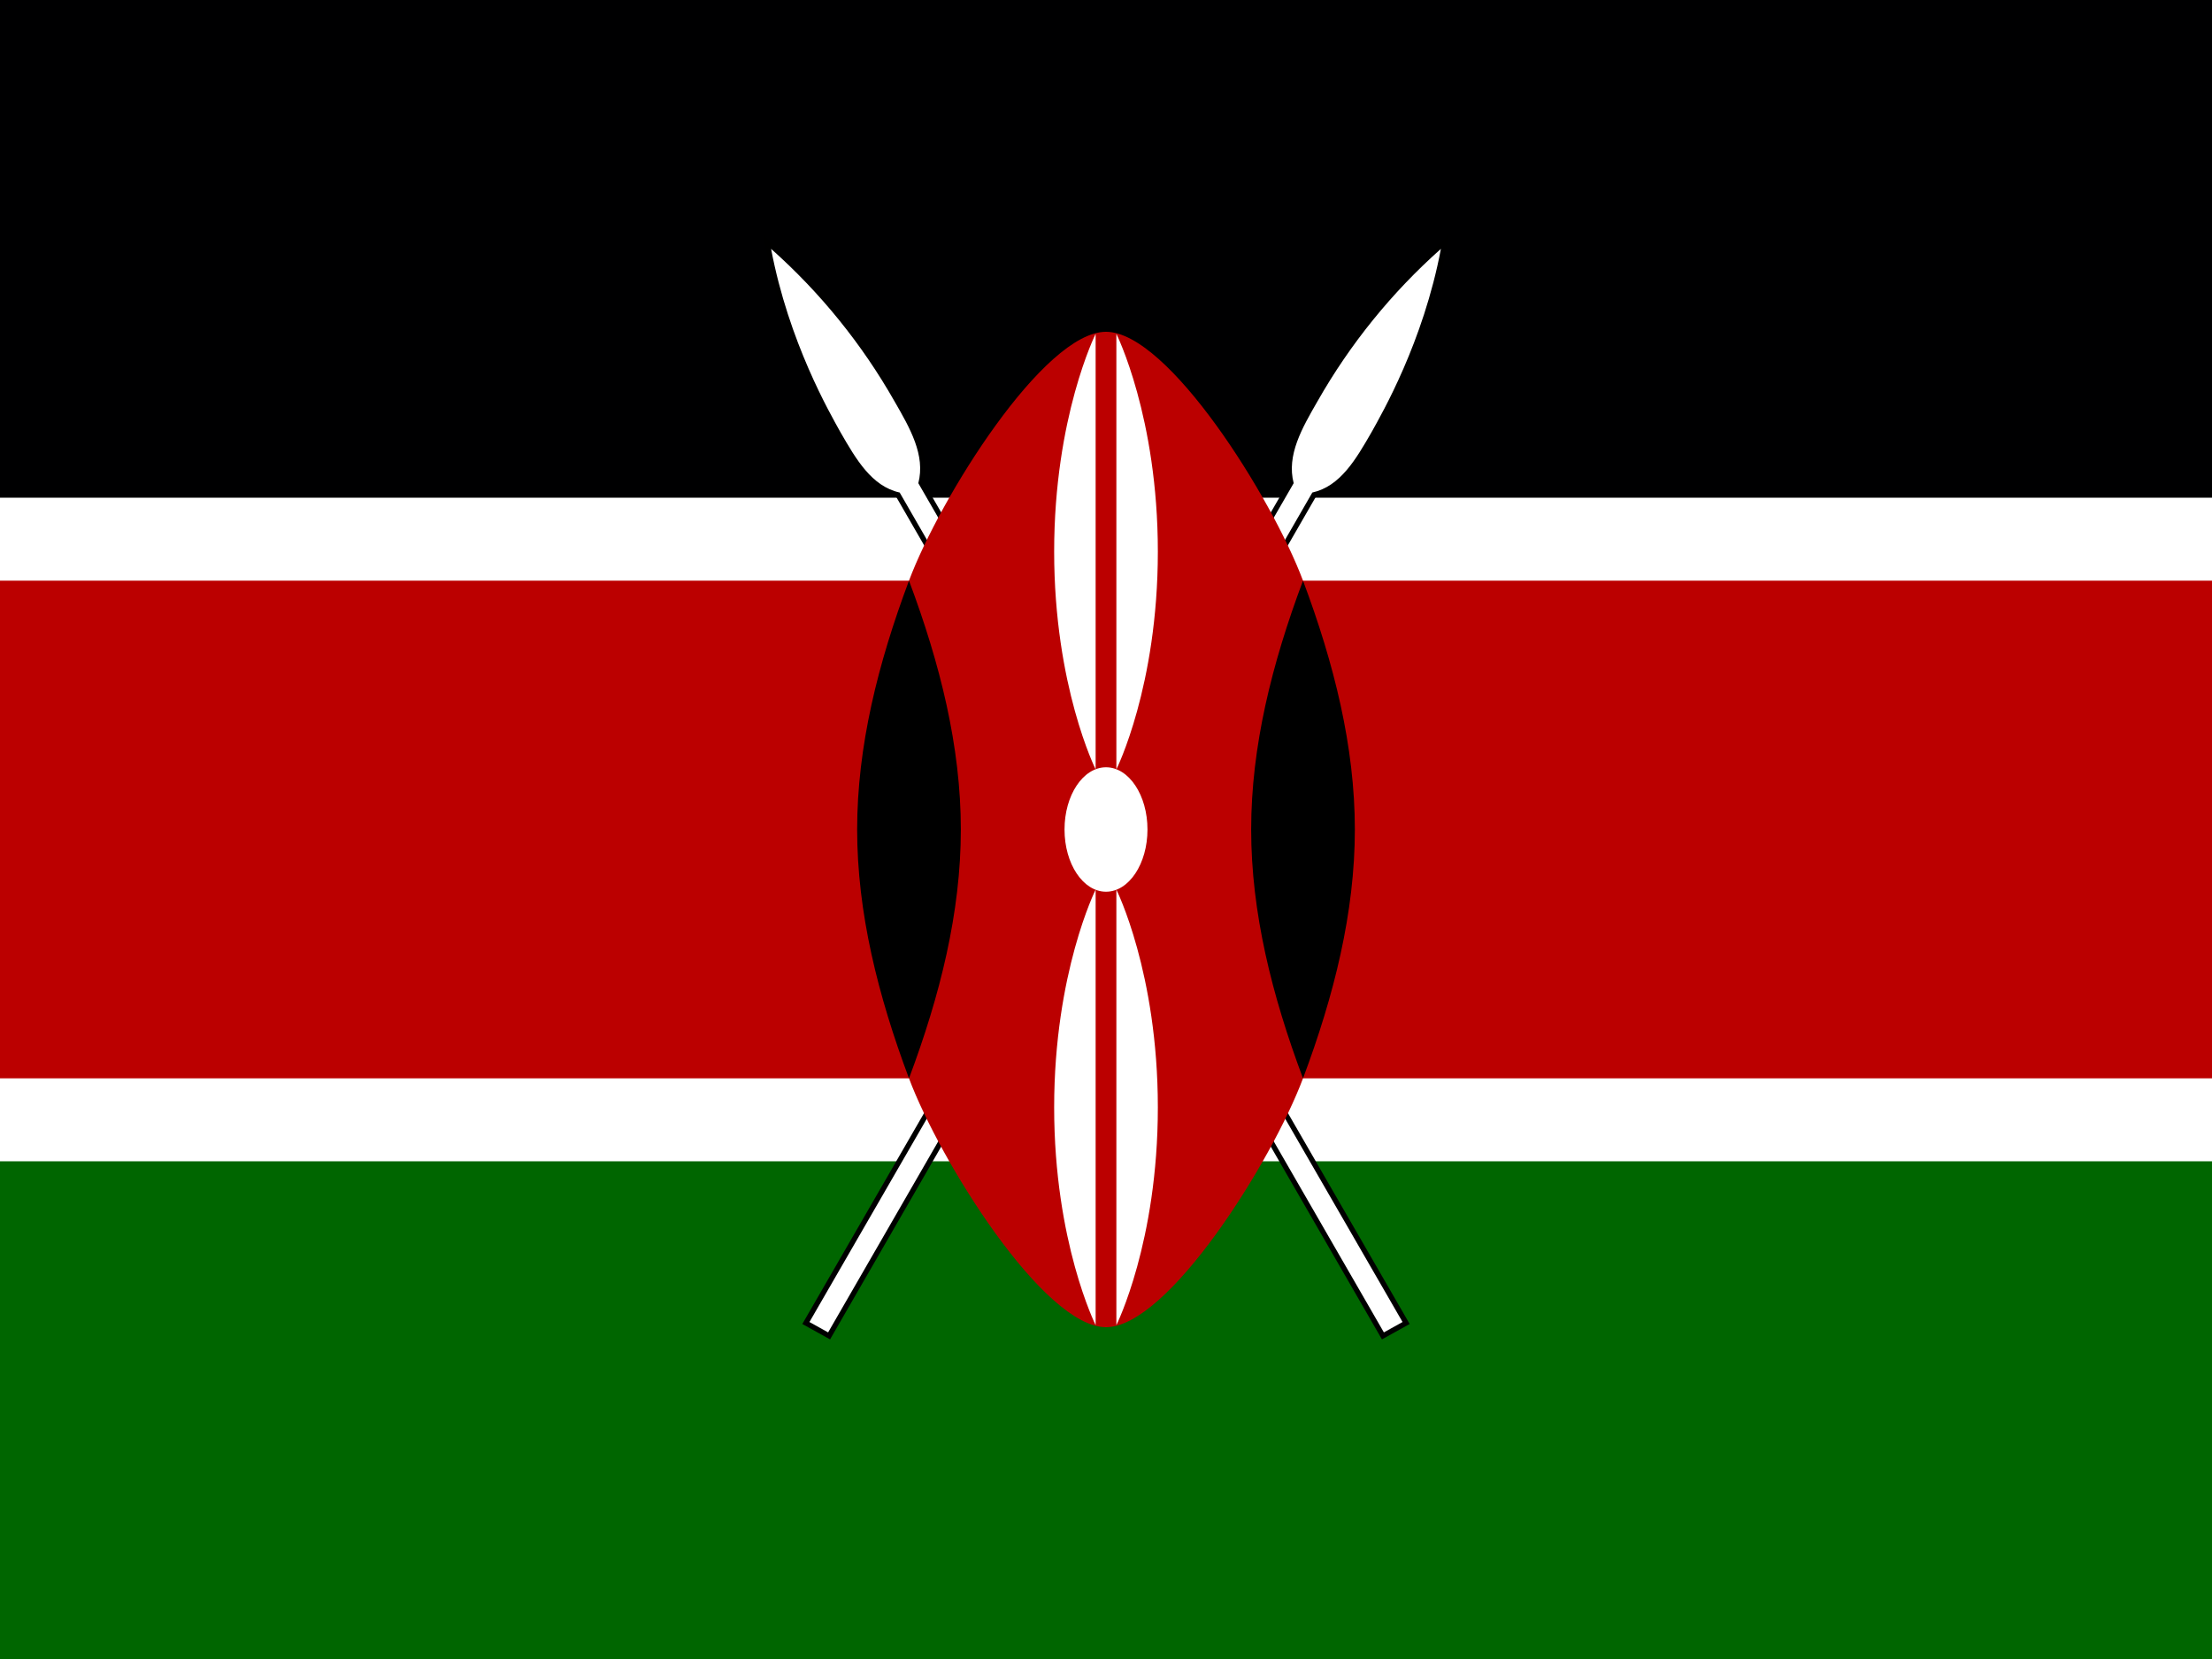
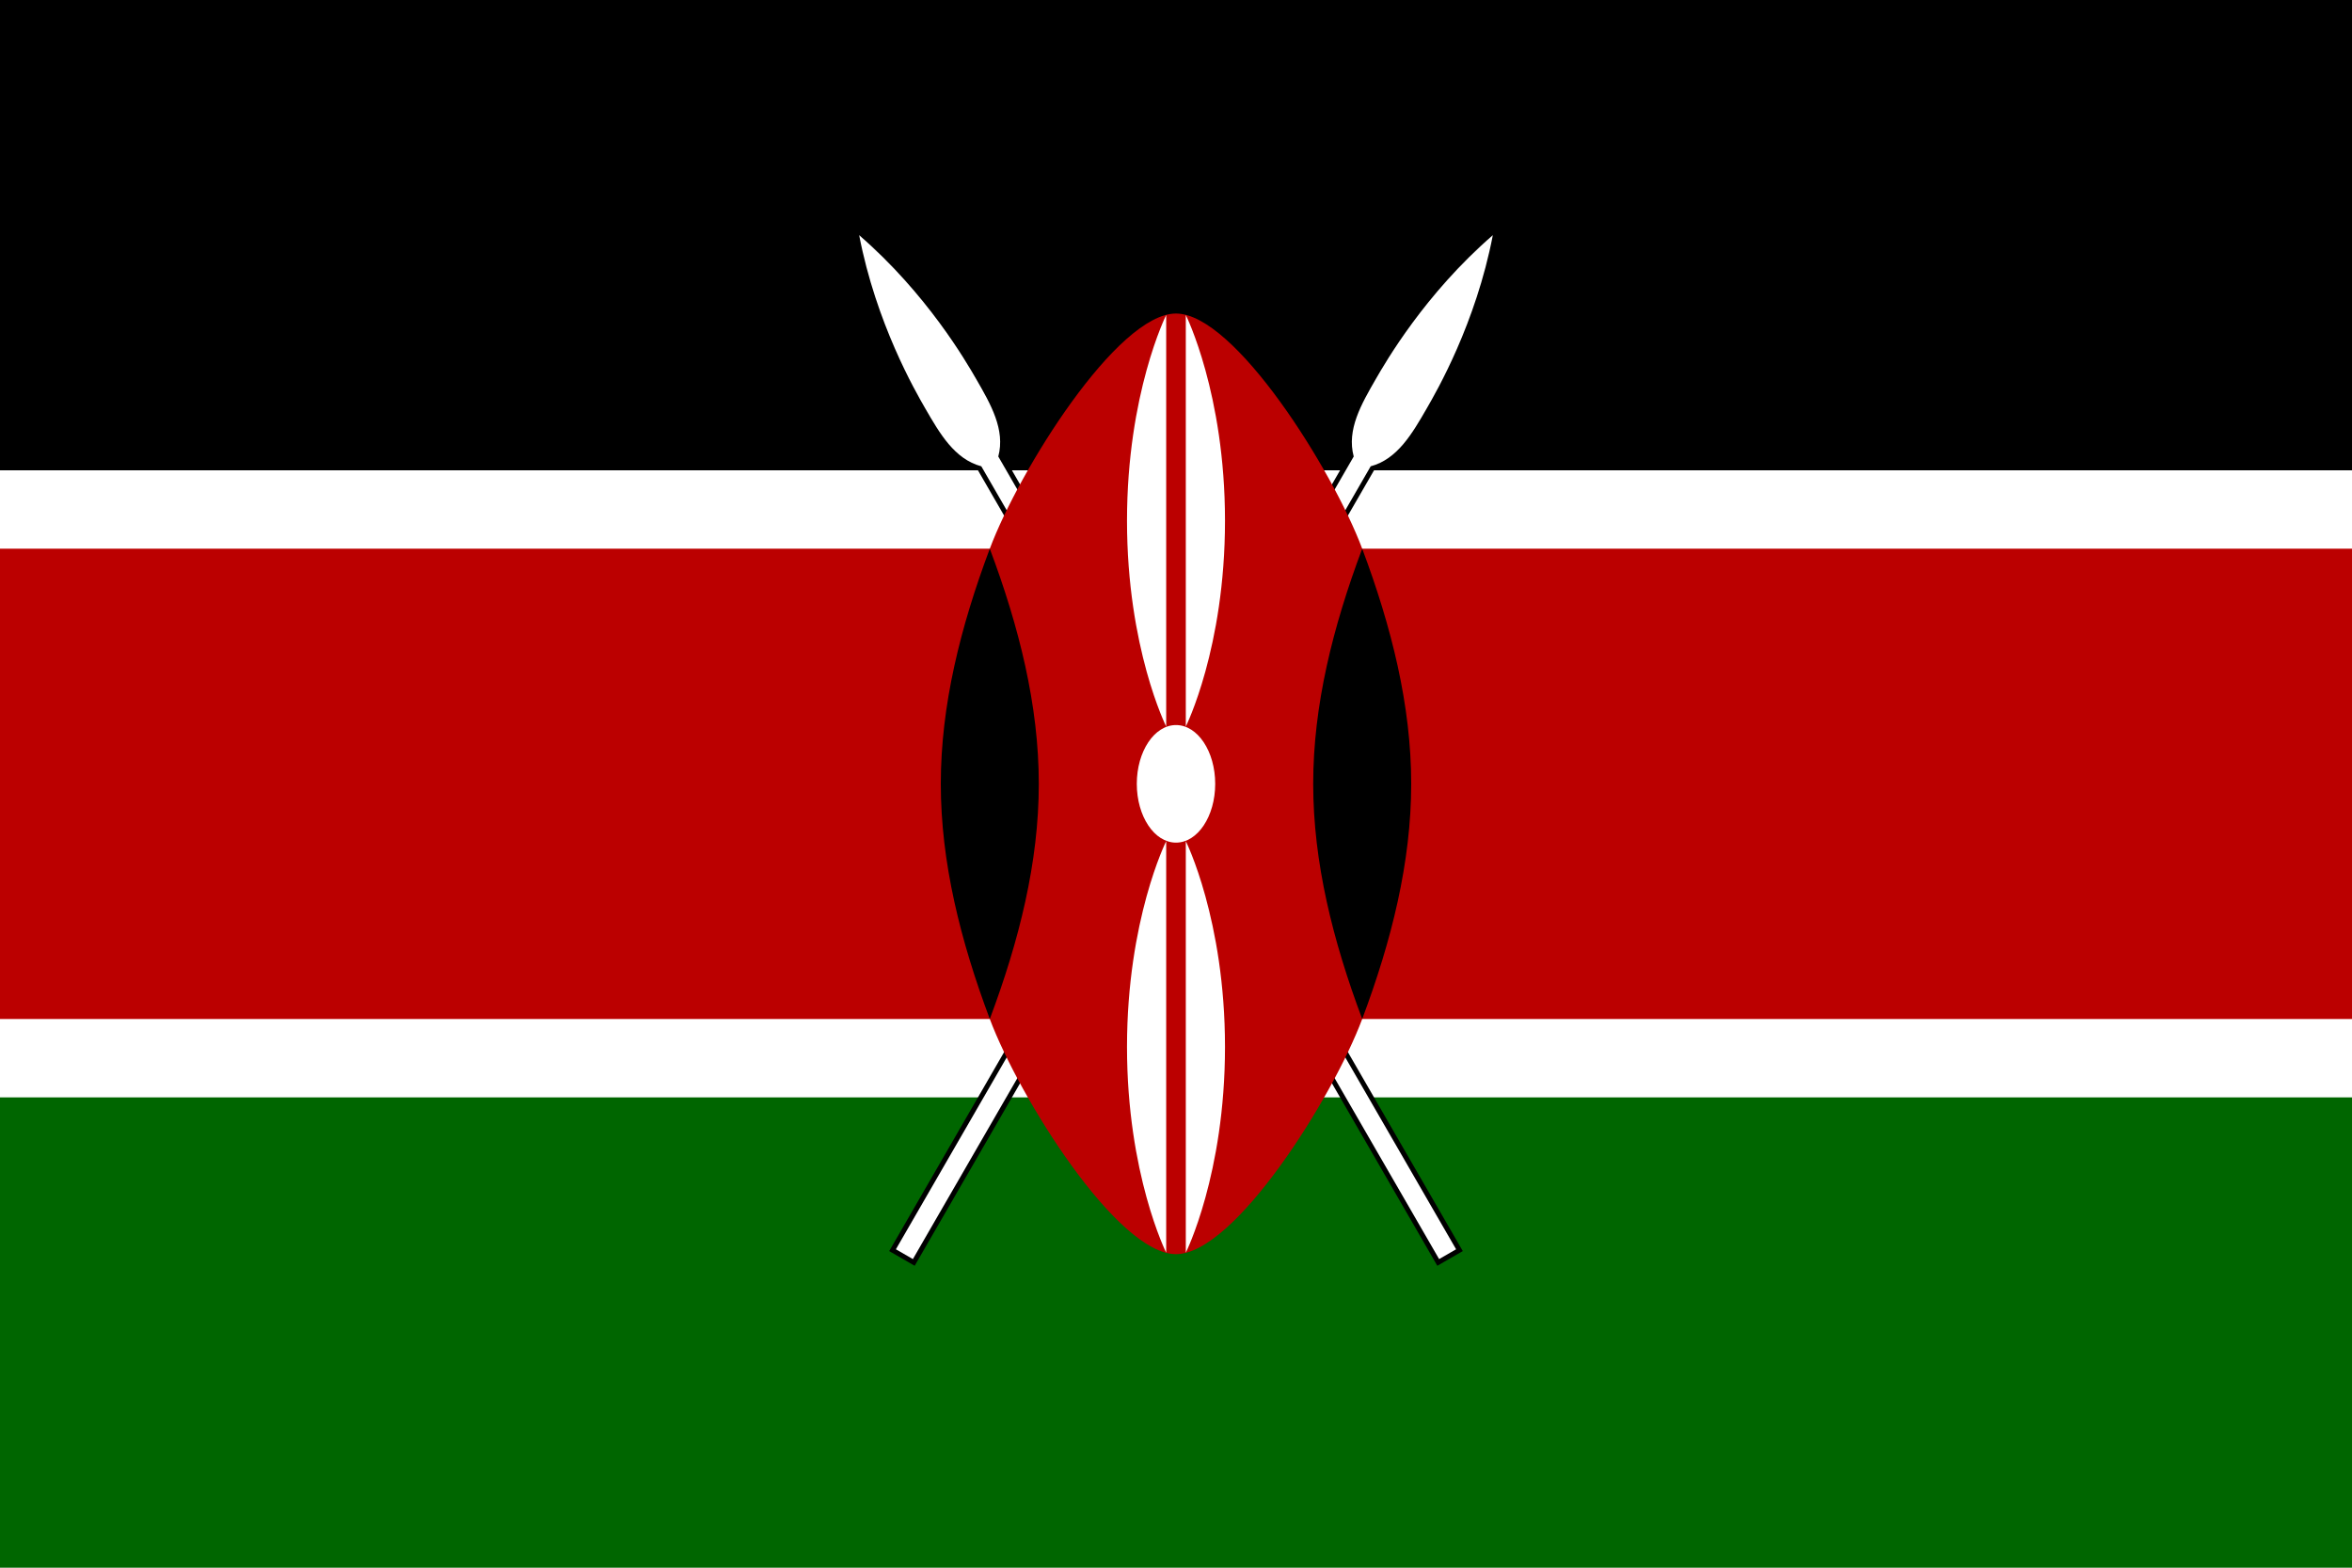
- <svg xmlns="http://www.w3.org/2000/svg" xmlns:xlink="http://www.w3.org/1999/xlink" id="flag-icons-ke" viewBox="0 0 640 480">
-   <defs>
-     <path id="ke-a" stroke-miterlimit="10" d="m-28.6 47.5 1.8 1 46.7-81c2.7-.6 4.2-3.2 5.7-5.8 1-1.8 5-8.7 6.7-17.7a58 58 0 0 0-11.9 14.7c-1.5 2.6-3 5.2-2.3 7.9z" />
-   </defs>
-   <path fill="#fff" d="M0 0h640v480H0z" />
-   <path fill="#000001" d="M0 0h640v144H0z" />
-   <path fill="#060" d="M0 336h640v144H0z" />
-   <g id="ke-b" transform="matrix(3 0 0 3 320 240)">
-     <use xlink:href="#ke-a" width="100%" height="100%" stroke="#000" />
-     <use xlink:href="#ke-a" width="100%" height="100%" fill="#fff" />
-   </g>
-   <use xlink:href="#ke-b" width="100%" height="100%" transform="matrix(-1 0 0 1 640 0)" />
-   <path fill="#b00" d="M640.5 168H377c-9-24-39-72-57-72s-48 48-57 72H-.2v144H263c9 24 39 72 57 72s48-48 57-72h263.5z" />
-   <path id="ke-c" d="M377 312c9-24 15-48 15-72s-6-48-15-72c-9 24-15 48-15 72s6 48 15 72" />
-   <use xlink:href="#ke-c" width="100%" height="100%" transform="matrix(-1 0 0 1 640 0)" />
-   <g fill="#fff" transform="matrix(3 0 0 3 320 240)">
-     <ellipse rx="4" ry="6" />
-     <path id="ke-d" d="M1 5.8s4 8 4 21-4 21-4 21z" />
-     <use xlink:href="#ke-d" width="100%" height="100%" transform="scale(-1)" />
-     <use xlink:href="#ke-d" width="100%" height="100%" transform="scale(-1 1)" />
-     <use xlink:href="#ke-d" width="100%" height="100%" transform="scale(1 -1)" />
+ <svg xmlns="http://www.w3.org/2000/svg" xmlns:xlink="http://www.w3.org/1999/xlink" viewBox="0 0 720 480">
+   <g transform="matrix(3 0 0 3 360 240)">
+     <defs>
+       <path id="a" stroke-miterlimit="10" d="M-1 55.43h2V-38c2-2 2-5 2-8 0-2 0-10-3-18.66C-3-56-3-48-3-46c0 3 0 6 2 8z" transform="rotate(30)" />
+     </defs>
+     <path fill="#fff" d="M-120-80h240V80h-240z" />
+     <path d="M-120-80h240v48h-240z" />
+     <path fill="#060" d="M-120 32h240v48h-240z" />
+     <g id="b">
+       <use xlink:href="#a" stroke="#000" />
+       <use xlink:href="#a" fill="#fff" />
+     </g>
+     <use xlink:href="#b" transform="scale(-1 1)" />
+     <path fill="#b00" d="M-120-24v48h101c3 8 13 24 19 24s16-16 19-24h101v-48H19C16-32 6-48 0-48s-16 16-19 24z" />
+     <path id="c" d="M19 24c3-8 5-16 5-24s-2-16-5-24c-3 8-5 16-5 24s2 16 5 24" />
+     <use xlink:href="#c" transform="scale(-1 1)" />
+     <g fill="#fff">
+       <ellipse rx="4" ry="6" />
+       <path id="d" d="M1 5.85s4 8 4 21-4 21-4 21z" />
+       <use xlink:href="#d" transform="scale(-1)" />
+       <use xlink:href="#d" transform="scale(-1 1)" />
+       <use xlink:href="#d" transform="scale(1 -1)" />
+     </g>
  </g>
</svg>
